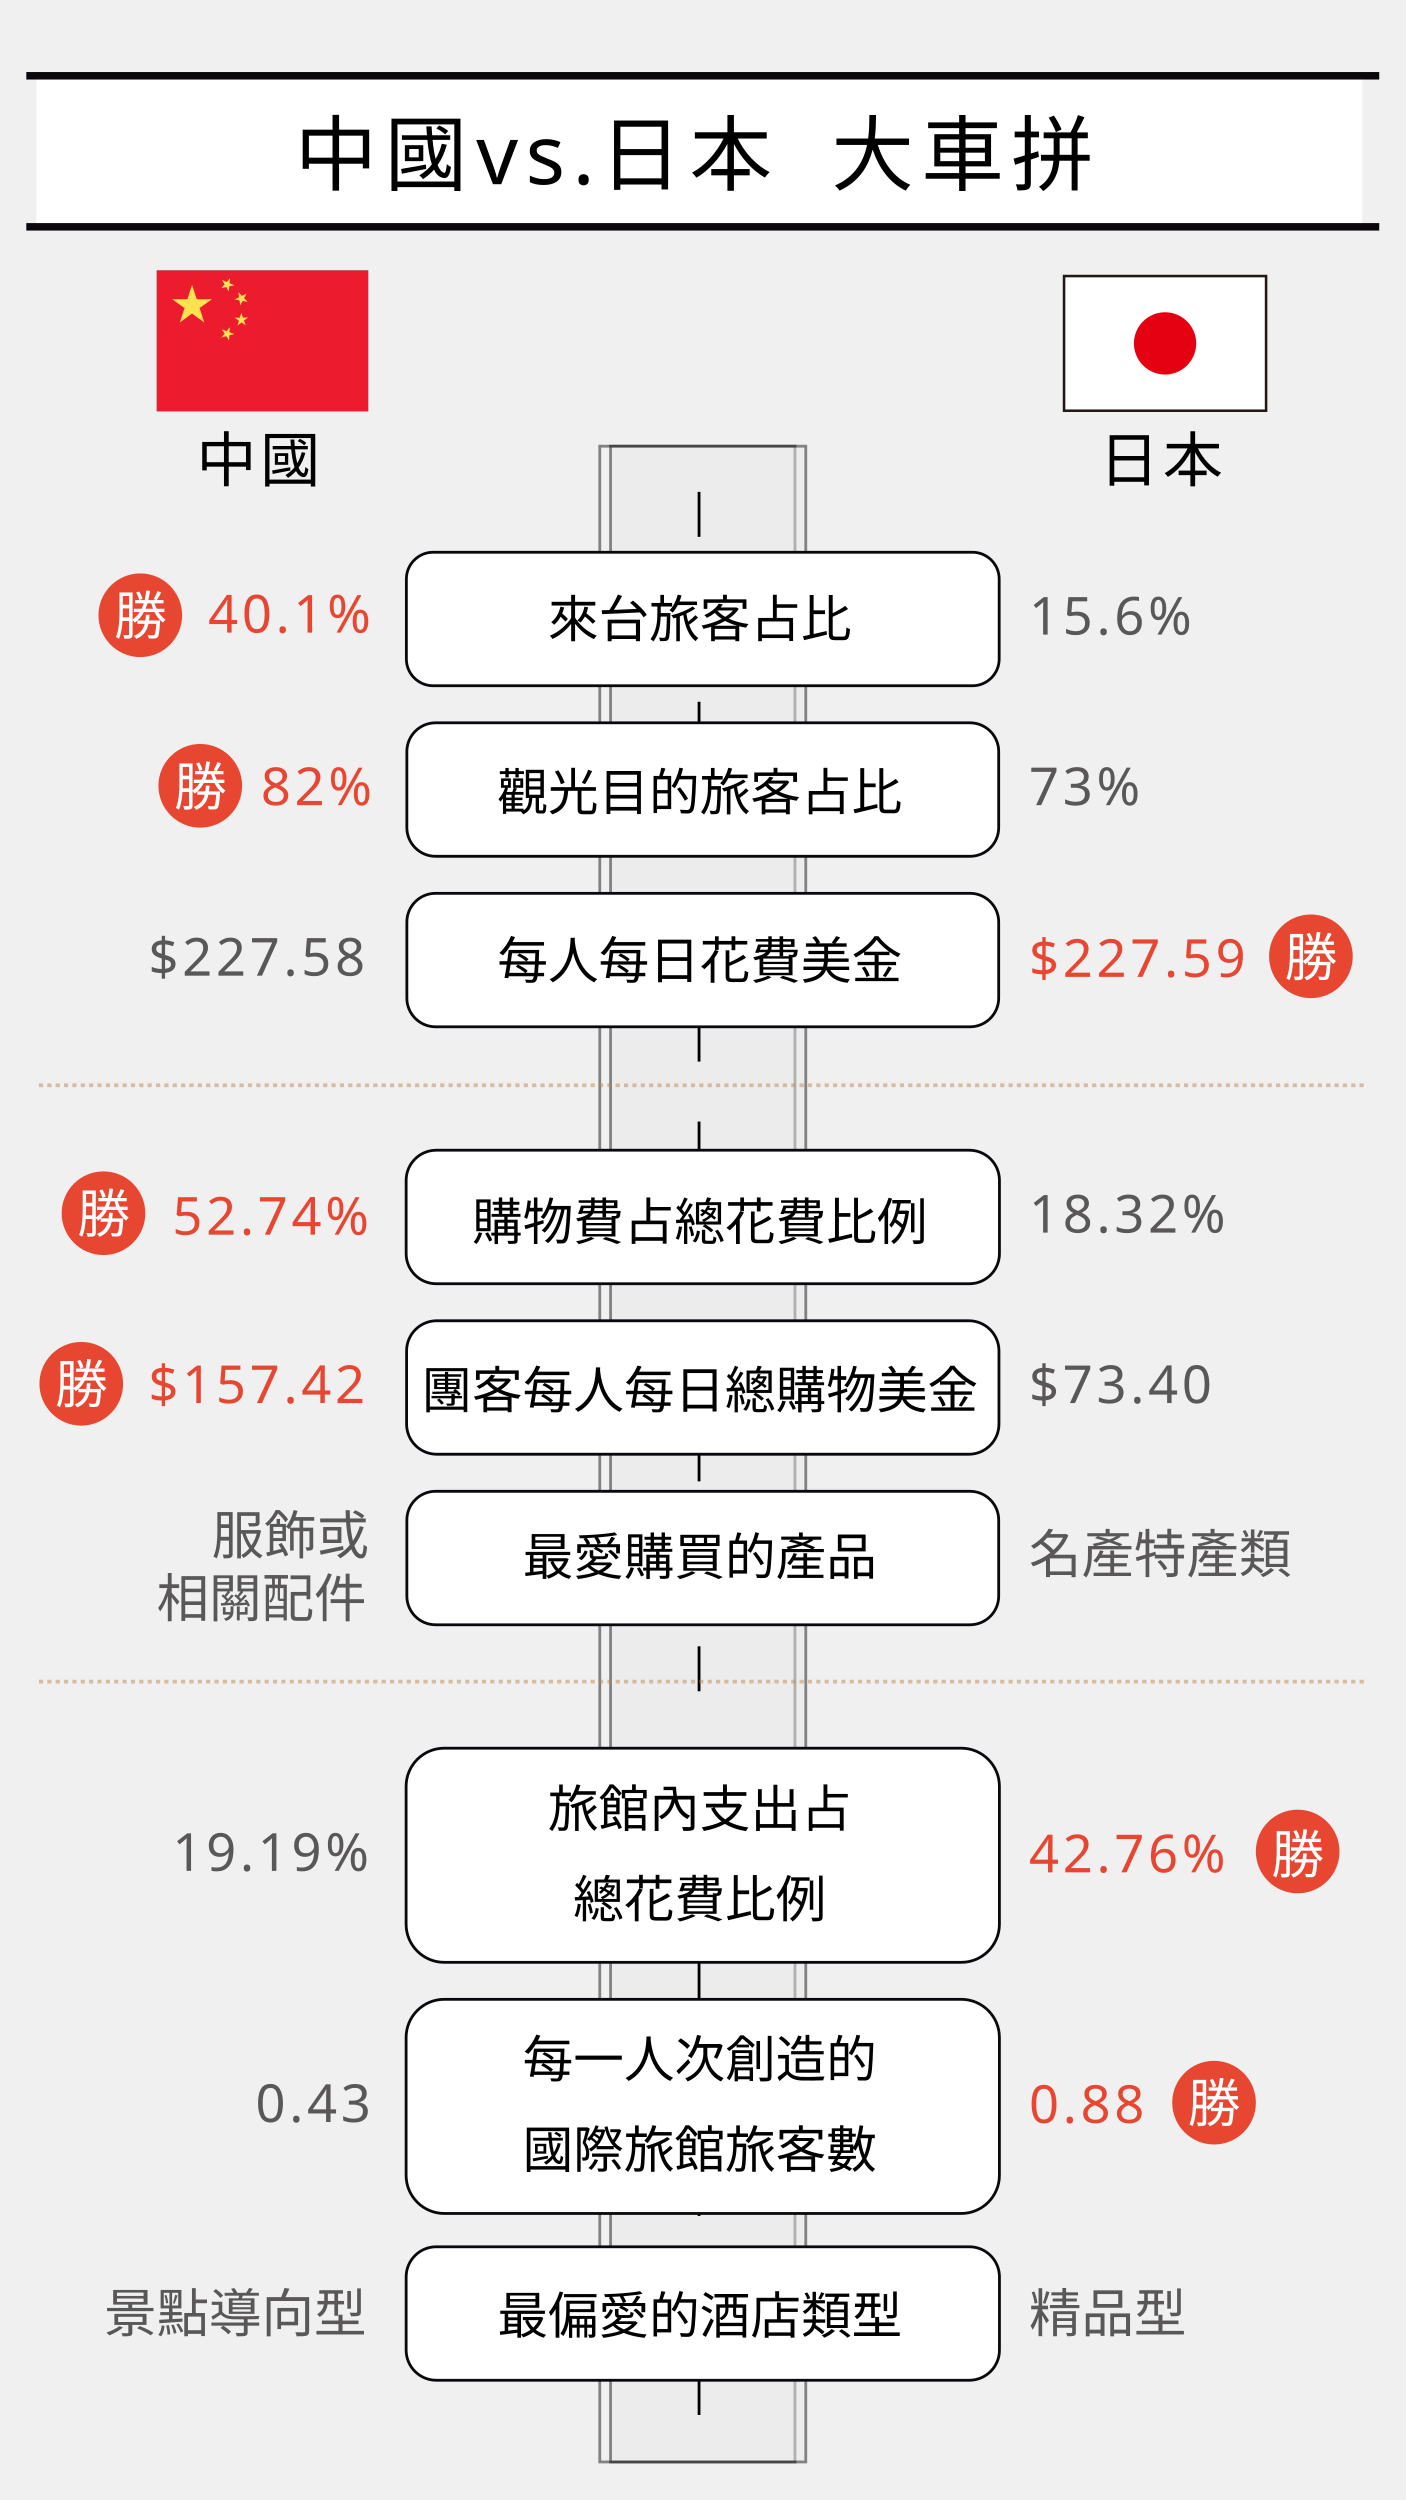
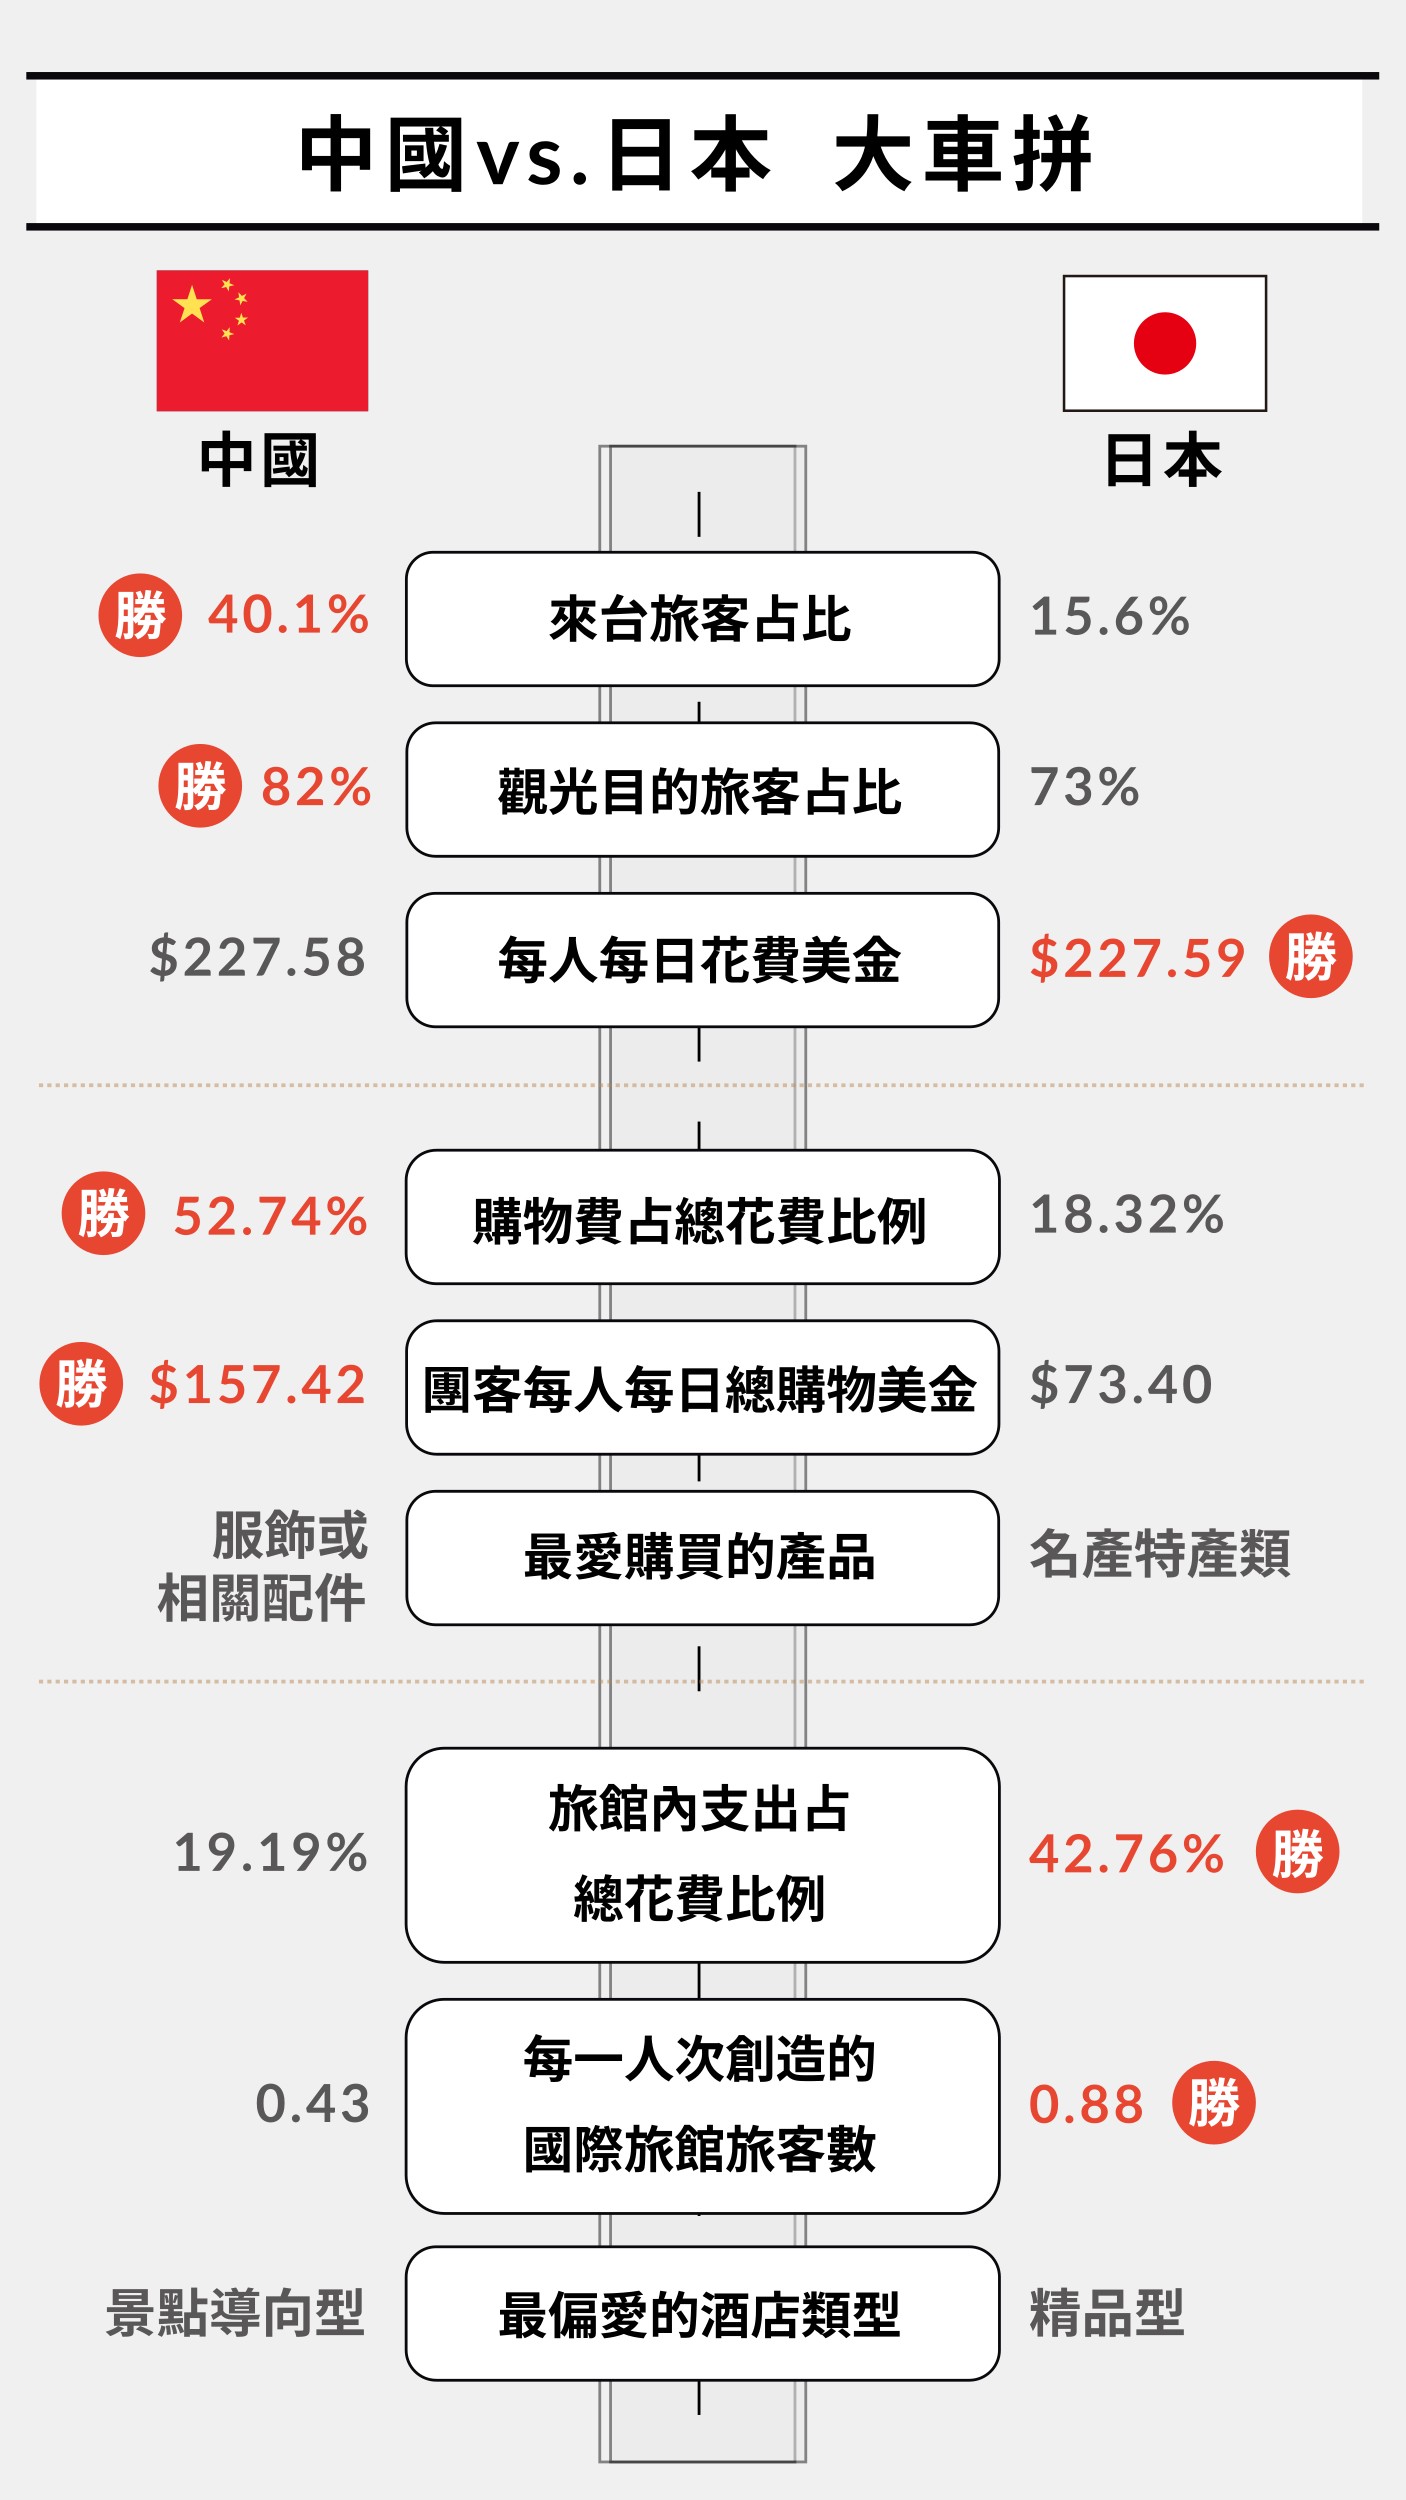
<svg xmlns="http://www.w3.org/2000/svg" version="1.1" id="圖層_1" x="0px" y="0px" viewBox="0 0 375 667" enable-background="new 0 0 375 667" xml:space="preserve">
  <g id="svg09Runway">
    <rect x="160.02" y="119.04" opacity="0.46" fill="none" stroke="#000000" stroke-width="0.75" stroke-miterlimit="10" width="52.08" height="537.81" />
    <rect x="162.9" y="119.04" opacity="0.46" fill="#E6E6E6" stroke="#000000" stroke-width="0.75" stroke-miterlimit="10" width="52.08" height="537.81" />
    <line fill="none" stroke="#000000" stroke-width="0.75" stroke-miterlimit="10" stroke-dasharray="12,16" x1="186.51" y1="131.23" x2="186.51" y2="644.31" />
  </g>
  <g id="svg09TextChina">
-     <text transform="matrix(1 0 0 1 52.4252 128.4773)" font-family="'MicrosoftJhengHeiBold'" font-size="16px" letter-spacing="1">中國</text>
+     <text transform="matrix(1 0 0 1 52.4252 128.4773)" font-family="'Lato', 'Heiti TC', '儷黑 Pro', LiHei Pro', '微軟正黑體', 'Microsoft JhengHei'" font-weight="bold" font-size="16px" letter-spacing="1">中國</text>
  </g>
  <g id="svg09TextJapan">
-     <text transform="matrix(1 0 0 1 293.2379 128.4775)" font-family="'MicrosoftJhengHeiBold'" font-size="16px" letter-spacing="1">日本</text>
+     <text transform="matrix(1 0 0 1 293.2379 128.4775)" font-family="'Lato', 'Heiti TC', '儷黑 Pro', LiHei Pro', '微軟正黑體', 'Microsoft JhengHei'" font-weight="bold" font-size="16px" letter-spacing="1">日本</text>
  </g>
  <g id="svg09Divider">
    <line opacity="0.48" fill="none" stroke="#B8834E" stroke-miterlimit="10" stroke-dasharray="1.115" x1="10.39" y1="289.55" x2="364.61" y2="289.55" />
    <line opacity="0.48" fill="none" stroke="#B8834E" stroke-miterlimit="10" stroke-dasharray="1.115" x1="10.39" y1="448.65" x2="364.61" y2="448.65" />
  </g>
  <g>
    <g id="svg09Text01">
      <path fill="#FFFFFF" stroke="#0A080C" stroke-width="0.75" stroke-miterlimit="10" d="M259.45,182.96h-143.9    c-3.92,0-7.13-3.21-7.13-7.13v-21.36c0-3.92,3.21-7.13,7.13-7.13h143.9c3.92,0,7.13,3.21,7.13,7.13v21.36    C266.58,179.75,263.37,182.96,259.45,182.96z" />
      <g>
-         <text transform="matrix(1 0 0 1 146.1963 170.0171)" font-family="'MicrosoftJhengHeiBold'" font-size="13.5px">來台旅客占比</text>
+         <text transform="matrix(1 0 0 1 146.1963 170.0171)" font-family="'Lato', 'Heiti TC', '儷黑 Pro', LiHei Pro', '微軟正黑體', 'Microsoft JhengHei'" font-weight="bold" font-size="13.5px">來台旅客占比</text>
      </g>
    </g>
    <g id="svg09Text02">
      <path fill="#FFFFFF" stroke="#0A080C" stroke-width="0.75" stroke-miterlimit="10" d="M258.81,228.46H116.19    c-4.2,0-7.64-3.44-7.64-7.64v-20.33c0-4.2,3.44-7.64,7.64-7.64h142.62c4.2,0,7.64,3.44,7.64,7.64v20.33    C266.45,225.02,263.01,228.46,258.81,228.46z" />
      <g>
-         <text transform="matrix(1 0 0 1 132.6953 216.1982)" font-family="'MicrosoftJhengHeiBold'" font-size="13.5px">觀光目的旅客占比</text>
+         <text transform="matrix(1 0 0 1 132.6953 216.1982)" font-family="'Lato', 'Heiti TC', '儷黑 Pro', LiHei Pro', '微軟正黑體', 'Microsoft JhengHei'" font-weight="bold" font-size="13.5px">觀光目的旅客占比</text>
      </g>
    </g>
    <g id="svg09Text03">
      <path fill="#FFFFFF" stroke="#0A080C" stroke-width="0.75" stroke-miterlimit="10" d="M258.81,273.95H116.19    c-4.2,0-7.64-3.44-7.64-7.64v-20.33c0-4.2,3.44-7.64,7.64-7.64h142.62c4.2,0,7.64,3.44,7.64,7.64v20.33    C266.45,270.51,263.01,273.95,258.81,273.95z" />
      <g>
-         <text transform="matrix(1 0 0 1 132.6953 261.1333)" font-family="'MicrosoftJhengHeiBold'" font-size="13.5px">每人每日花費美金</text>
+         <text transform="matrix(1 0 0 1 132.6953 261.1333)" font-family="'Lato', 'Heiti TC', '儷黑 Pro', LiHei Pro', '微軟正黑體', 'Microsoft JhengHei'" font-weight="bold" font-size="13.5px">每人每日花費美金</text>
      </g>
    </g>
    <g id="svg09Text04">
      <path fill="#FFFFFF" stroke="#0A080C" stroke-width="0.75" stroke-miterlimit="10" d="M258.62,342.5H116.38    c-4.41,0-8.02-3.61-8.02-8.02V314.9c0-4.41,3.61-8.02,8.02-8.02h142.25c4.41,0,8.02,3.61,8.02,8.02v19.57    C266.65,338.89,263.04,342.5,258.62,342.5z" />
      <g>
-         <text transform="matrix(1 0 0 1 125.9458 330.8193)" font-family="'MicrosoftJhengHeiBold'" font-size="13.5px">購物費占總花費比例</text>
+         <text transform="matrix(1 0 0 1 125.9458 330.8193)" font-family="'Lato', 'Heiti TC', '儷黑 Pro', LiHei Pro', '微軟正黑體', 'Microsoft JhengHei'" font-weight="bold" font-size="13.5px">購物費占總花費比例</text>
      </g>
    </g>
    <g id="svg09Text05">
      <path fill="#FFFFFF" stroke="#0A080C" stroke-width="0.75" stroke-miterlimit="10" d="M258.5,387.99H116.5    c-4.41,0-8.02-3.61-8.02-8.02V360.4c0-4.41,3.61-8.02,8.02-8.02H258.5c4.41,0,8.02,3.61,8.02,8.02v19.57    C266.52,384.38,262.91,387.99,258.5,387.99z" />
      <g>
-         <text transform="matrix(1 0 0 1 112.4453 375.7354)" font-family="'MicrosoftJhengHeiBold'" font-size="13.5px">團客每人每日總購物美金</text>
+         <text transform="matrix(1 0 0 1 112.4453 375.7354)" font-family="'Lato', 'Heiti TC', '儷黑 Pro', LiHei Pro', '微軟正黑體', 'Microsoft JhengHei'" font-weight="bold" font-size="13.5px">團客每人每日總購物美金</text>
      </g>
    </g>
    <g id="svg09Text06">
      <path fill="#FFFFFF" stroke="#0A080C" stroke-width="0.75" stroke-miterlimit="10" d="M258.81,433.49H116.19    c-4.2,0-7.64-3.44-7.64-7.64v-20.33c0-4.2,3.44-7.64,7.64-7.64h142.62c4.2,0,7.64,3.44,7.64,7.64v20.33    C266.45,430.05,263.01,433.49,258.81,433.49z" />
      <g>
-         <text transform="matrix(1 0 0 1 139.4463 420.1875)" font-family="'MicrosoftJhengHeiBold'" font-size="13.5px">最愛購買的產品</text>
+         <text transform="matrix(1 0 0 1 139.4463 420.1875)" font-family="'Lato', 'Heiti TC', '儷黑 Pro', LiHei Pro', '微軟正黑體', 'Microsoft JhengHei'" font-weight="bold" font-size="13.5px">最愛購買的產品</text>
      </g>
    </g>
    <g id="svg09Text07">
      <path fill="#FFFFFF" stroke="#0A080C" stroke-width="0.75" stroke-miterlimit="10" d="M256.49,523.55H118.51    c-5.59,0-10.16-4.57-10.16-10.16v-36.81c0-5.59,4.57-10.16,10.16-10.16h137.97c5.59,0,10.16,4.57,10.16,10.16v36.81    C266.65,518.97,262.07,523.55,256.49,523.55z" />
      <g>
        <text transform="matrix(1 0 0 1 146.1963 487.4268)">
-           <tspan x="0" y="0" font-family="'MicrosoftJhengHeiBold'" font-size="13.5px">旅館內支出占</tspan>
-           <tspan x="6.75" y="24.11" font-family="'MicrosoftJhengHeiBold'" font-size="13.5px">總花費比例</tspan>
+           <tspan x="0" y="0" font-family="'Lato', 'Heiti TC', '儷黑 Pro', LiHei Pro', '微軟正黑體', 'Microsoft JhengHei'" font-weight="bold" font-size="13.5px">旅館內支出占</tspan>
+           <tspan x="6.75" y="24.11" font-family="'Lato', 'Heiti TC', '儷黑 Pro', LiHei Pro', '微軟正黑體', 'Microsoft JhengHei'" font-weight="bold" font-size="13.5px">總花費比例</tspan>
        </text>
      </g>
    </g>
    <g id="svg09Text08">
      <path fill="#FFFFFF" stroke="#0A080C" stroke-width="0.75" stroke-miterlimit="10" d="M256.49,590.55H118.51    c-5.59,0-10.16-4.57-10.16-10.16v-36.81c0-5.59,4.57-10.16,10.16-10.16h137.97c5.59,0,10.16,4.57,10.16,10.16v36.81    C266.65,585.98,262.07,590.55,256.49,590.55z" />
      <g>
        <text transform="matrix(1 0 0 1 139.4463 554.2539)">
-           <tspan x="0" y="0" font-family="'MicrosoftJhengHeiBold'" font-size="13.5px">每一人次創造的</tspan>
-           <tspan x="0" y="24.11" font-family="'MicrosoftJhengHeiBold'" font-size="13.5px">國際旅館旅客數</tspan>
+           <tspan x="0" y="0" font-family="'Lato', 'Heiti TC', '儷黑 Pro', LiHei Pro', '微軟正黑體', 'Microsoft JhengHei'" font-weight="bold" font-size="13.5px">每一人次創造的</tspan>
+           <tspan x="0" y="24.11" font-family="'Lato', 'Heiti TC', '儷黑 Pro', LiHei Pro', '微軟正黑體', 'Microsoft JhengHei'" font-weight="bold" font-size="13.5px">國際旅館旅客數</tspan>
        </text>
      </g>
    </g>
    <g id="svg09Text09">
      <path fill="#FFFFFF" stroke="#0A080C" stroke-width="0.75" stroke-miterlimit="10" d="M258.62,635.05H116.38    c-4.41,0-8.02-3.61-8.02-8.02v-19.57c0-4.41,3.61-8.02,8.02-8.02h142.25c4.41,0,8.02,3.61,8.02,8.02v19.57    C266.65,631.44,263.04,635.05,258.62,635.05z" />
      <g>
-         <text transform="matrix(1 0 0 1 132.6953 622.6348)" font-family="'MicrosoftJhengHeiBold'" font-size="13.5px">最偏愛的酒店類型</text>
+         <text transform="matrix(1 0 0 1 132.6953 622.6348)" font-family="'Lato', 'Heiti TC', '儷黑 Pro', LiHei Pro', '微軟正黑體', 'Microsoft JhengHei'" font-weight="bold" font-size="13.5px">最偏愛的酒店類型</text>
      </g>
    </g>
  </g>
  <g>
    <g id="svg09Text01Right">
-       <text transform="matrix(1 0 0 1 274.5381 169.3115)" fill="#595757" font-family="'Lato-Bold'" font-size="14px" letter-spacing="1">15.6%</text>
+       <text transform="matrix(1 0 0 1 274.5381 169.3115)" fill="#595757" font-family="'Lato'" font-weight="bold" font-size="14px" letter-spacing="1">15.6%</text>
    </g>
    <g id="svg09Text02Right">
-       <text transform="matrix(1 0 0 1 274.5381 214.8062)" fill="#595757" font-family="'Lato-Bold'" font-size="14px" letter-spacing="1">73%</text>
+       <text transform="matrix(1 0 0 1 274.5381 214.8062)" fill="#595757" font-family="'Lato'" font-weight="bold" font-size="14px" letter-spacing="1">73%</text>
    </g>
    <g>
      <g id="svg09Text03Right">
-         <text transform="matrix(1 0 0 1 274.5381 260.6328)" fill="#E74631" font-family="'Lato-Bold'" font-size="14px" letter-spacing="1">$227.59</text>
+         <text transform="matrix(1 0 0 1 274.5381 260.6328)" fill="#E74631" font-family="'Lato'" font-weight="bold" font-size="14px" letter-spacing="1">$227.59</text>
      </g>
      <g id="svg09Text03Win">
        <circle fill="#E74631" cx="349.75" cy="255.14" r="11.16" />
-         <text transform="matrix(1 0 0 1 342.7539 260.4136)" fill="#FFFFFF" font-family="'MicrosoftJhengHeiBold'" font-size="14px" letter-spacing="1">勝</text>
+         <text transform="matrix(1 0 0 1 342.7539 260.4136)" fill="#FFFFFF" font-family="'Lato', 'Heiti TC', '儷黑 Pro', LiHei Pro', '微軟正黑體', 'Microsoft JhengHei'" font-weight="bold" font-size="14px" letter-spacing="1">勝</text>
      </g>
    </g>
    <g id="svg09Text05Right">
-       <text transform="matrix(1 0 0 1 274.5381 374.3438)" fill="#595757" font-family="'Lato-Bold'" font-size="14px" letter-spacing="1">$73.40</text>
+       <text transform="matrix(1 0 0 1 274.5381 374.3438)" fill="#595757" font-family="'Lato'" font-weight="bold" font-size="14px" letter-spacing="1">$73.40</text>
    </g>
    <g id="svg09Text04Right">
-       <text transform="matrix(1 0 0 1 274.5381 328.8496)" fill="#595757" font-family="'Lato-Bold'" font-size="14px" letter-spacing="1">18.32%</text>
+       <text transform="matrix(1 0 0 1 274.5381 328.8496)" fill="#595757" font-family="'Lato'" font-weight="bold" font-size="14px" letter-spacing="1">18.32%</text>
    </g>
    <g>
      <g id="svg09Text07Win">
        <circle fill="#E74631" cx="346.22" cy="493.98" r="11.16" />
-         <text transform="matrix(1 0 0 1 339.2148 499.7998)" fill="#FFFFFF" font-family="'MicrosoftJhengHeiBold'" font-size="14px" letter-spacing="1">勝</text>
+         <text transform="matrix(1 0 0 1 339.2148 499.7998)" fill="#FFFFFF" font-family="'Lato', 'Heiti TC', '儷黑 Pro', LiHei Pro', '微軟正黑體', 'Microsoft JhengHei'" font-weight="bold" font-size="14px" letter-spacing="1">勝</text>
      </g>
      <g id="svg09Text07Right">
-         <text transform="matrix(1 0 0 1 274.5381 499.5303)" fill="#E74631" font-family="'Lato-Bold'" font-size="14px" letter-spacing="1">42.76%</text>
+         <text transform="matrix(1 0 0 1 274.5381 499.5303)" fill="#E74631" font-family="'Lato'" font-weight="bold" font-size="14px" letter-spacing="1">42.76%</text>
      </g>
    </g>
    <g>
      <g id="svg09Text08Win">
        <circle fill="#E74631" cx="323.91" cy="560.99" r="11.16" />
-         <text transform="matrix(1 0 0 1 316.9023 566.1465)" fill="#FFFFFF" font-family="'MicrosoftJhengHeiBold'" font-size="14px" letter-spacing="1">勝</text>
+         <text transform="matrix(1 0 0 1 316.9023 566.1465)" fill="#FFFFFF" font-family="'Lato', 'Heiti TC', '儷黑 Pro', LiHei Pro', '微軟正黑體', 'Microsoft JhengHei'" font-weight="bold" font-size="14px" letter-spacing="1">勝</text>
      </g>
      <g id="svg09Text08Right">
-         <text transform="matrix(1 0 0 1 274.5381 566.3828)" fill="#E74631" font-family="'Lato-Bold'" font-size="14px" letter-spacing="1">0.88</text>
+         <text transform="matrix(1 0 0 1 274.5381 566.3828)" fill="#E74631" font-family="'Lato'" font-weight="bold" font-size="14px" letter-spacing="1">0.88</text>
      </g>
    </g>
    <g id="svg09Text06Right">
-       <text transform="matrix(1 0 0 1 274.5381 419.6504)" fill="#595757" font-family="'MicrosoftJhengHeiBold'" font-size="14px">名產特產類</text>
+       <text transform="matrix(1 0 0 1 274.5381 419.6504)" fill="#595757" font-family="'Lato', 'Heiti TC', '儷黑 Pro', LiHei Pro', '微軟正黑體', 'Microsoft JhengHei'" font-weight="bold" font-size="14px">名產特產類</text>
    </g>
    <g id="svg09Text09Right">
-       <text transform="matrix(1 0 0 1 274.5381 622.2109)" fill="#595757" font-family="'MicrosoftJhengHeiBold'" font-size="14px">精品型</text>
+       <text transform="matrix(1 0 0 1 274.5381 622.2109)" fill="#595757" font-family="'Lato', 'Heiti TC', '儷黑 Pro', LiHei Pro', '微軟正黑體', 'Microsoft JhengHei'" font-weight="bold" font-size="14px">精品型</text>
    </g>
  </g>
  <g>
    <g id="svg09Text03Left">
-       <text transform="matrix(1 0 0 1 39.6069 260.3013)" fill="#595757" font-family="'Lato-Bold'" font-size="14px" letter-spacing="1">$227.58</text>
+       <text transform="matrix(1 0 0 1 39.6069 260.3013)" fill="#595757" font-family="'Lato'" font-weight="bold" font-size="14px" letter-spacing="1">$227.58</text>
    </g>
    <g>
      <g id="svg09Text01Left">
-         <text transform="matrix(1 0 0 1 55.5244 168.7729)" fill="#E74631" font-family="'Lato-Bold'" font-size="14px" letter-spacing="1">40.1%</text>
+         <text transform="matrix(1 0 0 1 55.5244 168.7729)" fill="#E74631" font-family="'Lato'" font-weight="bold" font-size="14px" letter-spacing="1">40.1%</text>
      </g>
      <g id="svg09Text01Win">
        <circle fill="#E74631" cx="37.43" cy="164.15" r="11.16" />
-         <text transform="matrix(1 0 0 1 30.4697 169.3125)" fill="#FFFFFF" font-family="'MicrosoftJhengHeiBold'" font-size="14px" letter-spacing="1">勝</text>
+         <text transform="matrix(1 0 0 1 30.4697 169.3125)" fill="#FFFFFF" font-family="'Lato', 'Heiti TC', '儷黑 Pro', LiHei Pro', '微軟正黑體', 'Microsoft JhengHei'" font-weight="bold" font-size="14px" letter-spacing="1">勝</text>
      </g>
    </g>
    <g>
      <g id="svg09Text02Left">
-         <text transform="matrix(1 0 0 1 69.5942 214.8062)" fill="#E74631" font-family="'Lato-Bold'" font-size="14px" letter-spacing="1">82%</text>
+         <text transform="matrix(1 0 0 1 69.5942 214.8062)" fill="#E74631" font-family="'Lato'" font-weight="bold" font-size="14px" letter-spacing="1">82%</text>
      </g>
      <g id="svg09Text02Win">
        <circle fill="#E74631" cx="53.43" cy="209.65" r="11.16" />
-         <text transform="matrix(1 0 0 1 46.4653 214.9204)" fill="#FFFFFF" font-family="'MicrosoftJhengHeiBold'" font-size="14px" letter-spacing="1">勝</text>
+         <text transform="matrix(1 0 0 1 46.4653 214.9204)" fill="#FFFFFF" font-family="'Lato', 'Heiti TC', '儷黑 Pro', LiHei Pro', '微軟正黑體', 'Microsoft JhengHei'" font-weight="bold" font-size="14px" letter-spacing="1">勝</text>
      </g>
    </g>
    <g>
      <g id="svg09Text05Left">
-         <text transform="matrix(1 0 0 1 39.6069 374.3438)" fill="#E74631" font-family="'Lato-Bold'" font-size="14px" letter-spacing="1">$157.42</text>
+         <text transform="matrix(1 0 0 1 39.6069 374.3438)" fill="#E74631" font-family="'Lato'" font-weight="bold" font-size="14px" letter-spacing="1">$157.42</text>
      </g>
      <g id="svg09Text05Win">
        <circle fill="#E74631" cx="21.68" cy="369.19" r="11.16" />
-         <text transform="matrix(1 0 0 1 14.7207 374.3447)" fill="#FFFFFF" font-family="'MicrosoftJhengHeiBold'" font-size="14px" letter-spacing="1">勝</text>
+         <text transform="matrix(1 0 0 1 14.7207 374.3447)" fill="#FFFFFF" font-family="'Lato', 'Heiti TC', '儷黑 Pro', LiHei Pro', '微軟正黑體', 'Microsoft JhengHei'" font-weight="bold" font-size="14px" letter-spacing="1">勝</text>
      </g>
    </g>
    <g>
      <g id="svg09Text04Left">
-         <text transform="matrix(1 0 0 1 46.0049 329.418)" fill="#E74631" font-family="'Lato-Bold'" font-size="14px" letter-spacing="1">52.74%</text>
+         <text transform="matrix(1 0 0 1 46.0049 329.418)" fill="#E74631" font-family="'Lato'" font-weight="bold" font-size="14px" letter-spacing="1">52.74%</text>
      </g>
      <g id="svg09Text04Win">
        <circle fill="#E74631" cx="27.61" cy="323.69" r="11.16" />
-         <text transform="matrix(1 0 0 1 20.6514 328.8496)" fill="#FFFFFF" font-family="'MicrosoftJhengHeiBold'" font-size="14px" letter-spacing="1">勝</text>
+         <text transform="matrix(1 0 0 1 20.6514 328.8496)" fill="#FFFFFF" font-family="'Lato', 'Heiti TC', '儷黑 Pro', LiHei Pro', '微軟正黑體', 'Microsoft JhengHei'" font-weight="bold" font-size="14px" letter-spacing="1">勝</text>
      </g>
    </g>
    <g id="svg09Text07Left">
-       <text transform="matrix(1 0 0 1 46.0049 499.1406)" fill="#595757" font-family="'Lato-Bold'" font-size="14px" letter-spacing="1">19.19%</text>
+       <text transform="matrix(1 0 0 1 46.0049 499.1406)" fill="#595757" font-family="'Lato'" font-weight="bold" font-size="14px" letter-spacing="1">19.19%</text>
    </g>
    <g id="svg09Text08Left">
-       <text transform="matrix(1 0 0 1 68.1665 566.1465)" fill="#595757" font-family="'Lato-Bold'" font-size="14px" letter-spacing="1">0.43</text>
+       <text transform="matrix(1 0 0 1 68.1665 566.1465)" fill="#595757" font-family="'Lato'" font-weight="bold" font-size="14px" letter-spacing="1">0.43</text>
    </g>
    <g id="svg09Text06Left">
      <text transform="matrix(1 0 0 1 56.4741 414.6504)">
-         <tspan x="0" y="0" fill="#595757" font-family="'MicrosoftJhengHeiBold'" font-size="14px">服飾或</tspan>
-         <tspan x="-14.7" y="16.8" fill="#595757" font-family="'MicrosoftJhengHeiBold'" font-size="14px">相關配件</tspan>
+         <tspan x="0" y="0" fill="#595757" font-family="'Lato', 'Heiti TC', '儷黑 Pro', LiHei Pro', '微軟正黑體', 'Microsoft JhengHei'" font-weight="bold" font-size="14px">服飾或</tspan>
+         <tspan x="-14.7" y="16.8" fill="#595757" font-family="'Lato', 'Heiti TC', '儷黑 Pro', LiHei Pro', '微軟正黑體', 'Microsoft JhengHei'" font-weight="bold" font-size="14px">相關配件</tspan>
      </text>
    </g>
    <g id="svg09Text09Left">
-       <text transform="matrix(1 0 0 1 27.7734 622.2109)" fill="#595757" font-family="'MicrosoftJhengHeiBold'" font-size="14px">景點導向型</text>
+       <text transform="matrix(1 0 0 1 27.7734 622.2109)" fill="#595757" font-family="'Lato', 'Heiti TC', '儷黑 Pro', LiHei Pro', '微軟正黑體', 'Microsoft JhengHei'" font-weight="bold" font-size="14px">景點導向型</text>
    </g>
  </g>
  <g id="svg09FlagChina">
    <rect x="41.85" y="72.14" fill="#EC1C2E" stroke="#000000" stroke-width="0.041" width="56.36" height="37.57" />
    <path fill="#EC1C2E" stroke="#000000" stroke-width="0.041" d="M70.03,90.93" />
    <polygon fill="#FFE152" points="51.24,75.98 50,79.82 45.94,79.82 49.24,82.21 47.97,86.04 51.24,83.66 54.5,86.04 53.25,82.18    56.54,79.84 52.49,79.84  " />
    <polygon fill="#FFE152" points="59.23,74.69 59.92,75.85 59.02,76.88 60.36,76.58 61.04,77.75 61.17,76.4 62.5,76.1 61.24,75.56    61.38,74.21 60.48,75.23  " />
    <polygon fill="#FFE152" points="63.6,77.96 63.79,79.31 62.56,79.9 63.91,80.14 64.09,81.49 64.73,80.29 66.07,80.53 65.12,79.54    65.77,78.35 64.54,78.94  " />
    <polygon fill="#FFE152" points="62.63,84.79 63.74,85.55 63.36,86.86 64.44,86.03 65.56,86.8 65.1,85.52 66.18,84.7 64.82,84.73    64.37,83.45 63.99,84.75  " />
    <polygon fill="#FFE152" points="59.18,87.86 59.92,89 59.07,90.06 60.39,89.7 61.13,90.84 61.19,89.48 62.5,89.13 61.23,88.64    61.3,87.29 60.45,88.35  " />
  </g>
  <g id="svg09FlagJapan">
    <rect x="283.89" y="73.65" fill="#FFFFFF" stroke="#231815" stroke-width="0.678" width="53.9" height="35.93" />
    <path fill="#FFFFFF" stroke="#231815" stroke-width="0.678" d="M310.84,91.62" />
    <circle id="XMLID_3645_" fill="#E50012" cx="310.84" cy="91.62" r="8.31" />
  </g>
  <g id="svg09Plane">
    <path fill="#FFFFFF" stroke="#0A080C" stroke-width="0.75" stroke-miterlimit="10" d="M197.52,885.83l66-43.95   c1.57-1.04,2.51-2.8,2.51-4.69v-20.15l-68.51,18.72V885.83z" />
    <polygon fill="#FFFFFF" stroke="#0A080C" stroke-width="0.75" stroke-miterlimit="10" points="197.52,849.46 266.03,824.02    266.03,817.04 197.52,835.76  " />
    <path fill="#FFFFFF" stroke="#0A080C" stroke-width="0.75" stroke-miterlimit="10" d="M177.48,885.83l-66-43.95   c-1.57-1.04-2.51-2.8-2.51-4.69v-20.15l68.51,18.72V885.83z" />
    <polygon fill="#FFFFFF" stroke="#0A080C" stroke-width="0.75" stroke-miterlimit="10" points="177.48,849.46 108.97,824.02    108.97,817.04 177.48,835.76  " />
    <path fill="#FFFFFF" stroke="#0A080C" stroke-width="0.75" stroke-miterlimit="10" d="M300.42,999.12h24.82v11.77   c0,1.7-1.38,3.08-3.08,3.08h-18.65c-1.7,0-3.08-1.38-3.08-3.08V999.12z" />
    <polygon fill="#FFFFFF" stroke="#0A080C" stroke-width="0.75" stroke-miterlimit="10" points="303.8,978.68 321.87,978.68    325.24,999.12 300.42,999.12  " />
    <circle fill="#FFFFFF" stroke="#0A080C" stroke-width="0.75" stroke-miterlimit="10" cx="320.06" cy="934.69" r="2.68" />
    <rect x="317.39" y="934.69" transform="matrix(-1 -1.224647e-16 1.224647e-16 -1 640.1217 1878.875)" fill="#FFFFFF" stroke="#0A080C" stroke-width="0.75" stroke-miterlimit="10" width="5.35" height="9.5" />
    <circle fill="#FFFFFF" stroke="#0A080C" stroke-width="0.75" stroke-miterlimit="10" cx="312.83" cy="1002.24" r="2.68" />
    <rect x="310.16" y="978.68" fill="#FFFFFF" stroke="#0A080C" stroke-width="0.75" stroke-miterlimit="10" width="5.35" height="23.56" />
    <path fill="#FFFFFF" stroke="#0A080C" stroke-width="0.75" stroke-miterlimit="10" d="M252.7,1024.78h24.82v11.77   c0,1.7-1.38,3.08-3.08,3.08h-18.65c-1.7,0-3.08-1.38-3.08-3.08V1024.78z" />
    <polygon fill="#FFFFFF" stroke="#0A080C" stroke-width="0.75" stroke-miterlimit="10" points="256.07,1004.34 274.14,1004.34    277.51,1024.78 252.7,1024.78  " />
    <circle fill="#FFFFFF" stroke="#0A080C" stroke-width="0.75" stroke-miterlimit="10" cx="265.1" cy="1027.9" r="2.68" />
    <rect x="262.43" y="1004.34" fill="#FFFFFF" stroke="#0A080C" stroke-width="0.75" stroke-miterlimit="10" width="5.35" height="23.56" />
    <circle fill="#FFFFFF" stroke="#0A080C" stroke-width="0.75" stroke-miterlimit="10" cx="298.5" cy="940.36" r="2.68" />
    <rect x="295.82" y="940.36" transform="matrix(-1 -1.224647e-16 1.224647e-16 -1 596.9949 1890.214)" fill="#FFFFFF" stroke="#0A080C" stroke-width="0.75" stroke-miterlimit="10" width="5.35" height="9.5" />
    <circle fill="#FFFFFF" stroke="#0A080C" stroke-width="0.75" stroke-miterlimit="10" cx="276.93" cy="946.03" r="2.68" />
    <rect x="274.26" y="946.03" transform="matrix(-1 -1.224647e-16 1.224647e-16 -1 553.8681 1901.552)" fill="#FFFFFF" stroke="#0A080C" stroke-width="0.75" stroke-miterlimit="10" width="5.35" height="9.5" />
    <circle fill="#FFFFFF" stroke="#0A080C" stroke-width="0.75" stroke-miterlimit="10" cx="255.37" cy="951.7" r="2.68" />
    <rect x="252.7" y="951.7" transform="matrix(-1 -1.224647e-16 1.224647e-16 -1 510.7413 1912.891)" fill="#FFFFFF" stroke="#0A080C" stroke-width="0.75" stroke-miterlimit="10" width="5.35" height="9.5" />
    <path fill="#FFFFFF" stroke="#0A080C" stroke-width="0.75" stroke-miterlimit="10" d="M197.52,835.76h-20.03   c-12.54,26.57-18.75,71.38-18.75,91.49v180.93c0,18.57,10.29,57.23,28.77,57.23s28.77-38.66,28.77-57.23V927.25   C216.27,907.14,210.06,862.34,197.52,835.76z" />
    <circle fill="#FFFFFF" stroke="#0A080C" stroke-width="0.75" stroke-miterlimit="10" cx="187.5" cy="880.51" r="4.92" />
    <circle fill="#FFFFFF" stroke="#0A080C" stroke-width="0.75" stroke-miterlimit="10" cx="187.5" cy="814" r="4.92" />
    <rect x="182.58" y="814" transform="matrix(-1 -1.224647e-16 1.224647e-16 -1 375 1694.515)" fill="#FFFFFF" stroke="#0A080C" stroke-width="0.75" stroke-miterlimit="10" width="9.84" height="66.51" />
    <path fill="#FFFFFF" stroke="#0A080C" stroke-width="0.75" stroke-miterlimit="10" d="M216.27,1040.35l137.43-73.93   c1.83-0.98,2.96-2.89,2.96-4.96v-29.44l-114.78,29.96h-25.62V1040.35z" />
    <circle fill="#FFFFFF" stroke="#0A080C" stroke-width="0.75" stroke-miterlimit="10" cx="352.41" cy="949.79" r="4.25" />
    <circle fill="#FFFFFF" stroke="#0A080C" stroke-width="0.75" stroke-miterlimit="10" cx="352.41" cy="919.59" r="4.25" />
    <rect x="348.16" y="919.59" transform="matrix(-1 -1.224647e-16 1.224647e-16 -1 704.8265 1869.379)" fill="#FFFFFF" stroke="#0A080C" stroke-width="0.75" stroke-miterlimit="10" width="8.51" height="30.19" />
    <path fill="#0A080C" d="M201.96,1127.8c-4.02,3.04-9.03,4.84-14.46,4.84s-10.44-1.8-14.46-4.84v3.71   c3.92,4.32,8.96,6.92,14.46,6.92s10.54-2.6,14.46-6.92V1127.8z" />
    <path fill="#FFFFFF" stroke="#0A080C" stroke-width="0.75" stroke-miterlimit="10" d="M74.58,999.12H49.76v11.77   c0,1.7,1.38,3.08,3.08,3.08h18.65c1.7,0,3.08-1.38,3.08-3.08V999.12z" />
    <polygon fill="#FFFFFF" stroke="#0A080C" stroke-width="0.75" stroke-miterlimit="10" points="71.2,978.68 53.13,978.68    49.76,999.12 74.58,999.12  " />
    <circle fill="#FFFFFF" stroke="#0A080C" stroke-width="0.75" stroke-miterlimit="10" cx="54.94" cy="934.69" r="2.68" />
    <rect x="52.26" y="934.69" fill="#FFFFFF" stroke="#0A080C" stroke-width="0.75" stroke-miterlimit="10" width="5.35" height="9.5" />
    <circle fill="#FFFFFF" stroke="#0A080C" stroke-width="0.75" stroke-miterlimit="10" cx="62.17" cy="1002.24" r="2.68" />
    <rect x="59.49" y="978.68" transform="matrix(-1 -1.224647e-16 1.224647e-16 -1 124.3355 1980.916)" fill="#FFFFFF" stroke="#0A080C" stroke-width="0.75" stroke-miterlimit="10" width="5.35" height="23.56" />
    <path fill="#FFFFFF" stroke="#0A080C" stroke-width="0.75" stroke-miterlimit="10" d="M122.3,1024.78H97.49v11.77   c0,1.7,1.38,3.08,3.08,3.08h18.65c1.7,0,3.08-1.38,3.08-3.08V1024.78z" />
    <polygon fill="#FFFFFF" stroke="#0A080C" stroke-width="0.75" stroke-miterlimit="10" points="118.93,1004.34 100.86,1004.34    97.49,1024.78 122.3,1024.78  " />
    <circle fill="#FFFFFF" stroke="#0A080C" stroke-width="0.75" stroke-miterlimit="10" cx="109.9" cy="1027.9" r="2.68" />
    <rect x="107.22" y="1004.34" transform="matrix(-1 -1.224647e-16 1.224647e-16 -1 219.7912 2032.248)" fill="#FFFFFF" stroke="#0A080C" stroke-width="0.75" stroke-miterlimit="10" width="5.35" height="23.56" />
    <circle fill="#FFFFFF" stroke="#0A080C" stroke-width="0.75" stroke-miterlimit="10" cx="76.5" cy="940.36" r="2.68" />
    <rect x="73.83" y="940.36" fill="#FFFFFF" stroke="#0A080C" stroke-width="0.75" stroke-miterlimit="10" width="5.35" height="9.5" />
    <circle fill="#FFFFFF" stroke="#0A080C" stroke-width="0.75" stroke-miterlimit="10" cx="98.07" cy="946.03" r="2.68" />
    <rect x="95.39" y="946.03" fill="#FFFFFF" stroke="#0A080C" stroke-width="0.75" stroke-miterlimit="10" width="5.35" height="9.5" />
    <circle fill="#FFFFFF" stroke="#0A080C" stroke-width="0.75" stroke-miterlimit="10" cx="119.63" cy="951.7" r="2.68" />
    <rect x="116.95" y="951.7" fill="#FFFFFF" stroke="#0A080C" stroke-width="0.75" stroke-miterlimit="10" width="5.35" height="9.5" />
    <path fill="#FFFFFF" stroke="#0A080C" stroke-width="0.75" stroke-miterlimit="10" d="M158.73,1040.35L21.3,966.41   c-1.83-0.98-2.96-2.89-2.96-4.96v-29.44l114.78,29.96h25.62V1040.35z" />
    <circle fill="#FFFFFF" stroke="#0A080C" stroke-width="0.75" stroke-miterlimit="10" cx="22.59" cy="949.79" r="4.25" />
    <circle fill="#FFFFFF" stroke="#0A080C" stroke-width="0.75" stroke-miterlimit="10" cx="22.59" cy="919.59" r="4.25" />
    <rect x="18.33" y="919.59" fill="#FFFFFF" stroke="#0A080C" stroke-width="0.75" stroke-miterlimit="10" width="8.51" height="30.19" />
    <circle fill="#0A080C" cx="207.72" cy="1091.45" r="3.57" />
    <circle fill="#0A080C" cx="207.72" cy="1078.86" r="3.57" />
    <circle fill="#0A080C" cx="207.72" cy="1066.26" r="3.57" />
    <circle fill="#0A080C" cx="207.72" cy="1053.66" r="3.57" />
    <circle fill="#0A080C" cx="207.72" cy="1041.06" r="3.57" />
    <circle fill="#0A080C" cx="167.28" cy="1091.45" r="3.57" />
    <circle fill="#0A080C" cx="167.28" cy="1078.86" r="3.57" />
    <circle fill="#0A080C" cx="167.28" cy="1066.26" r="3.57" />
    <circle fill="#0A080C" cx="167.28" cy="1053.66" r="3.57" />
    <circle fill="#0A080C" cx="167.28" cy="1041.06" r="3.57" />
    <circle fill="#0A080C" cx="207.72" cy="1000.78" r="3.57" />
    <circle fill="#0A080C" cx="207.72" cy="988.18" r="3.57" />
    <circle fill="#0A080C" cx="207.72" cy="975.58" r="3.57" />
    <circle fill="#0A080C" cx="207.72" cy="962.98" r="3.57" />
    <circle fill="#0A080C" cx="207.72" cy="950.38" r="3.57" />
    <circle fill="#0A080C" cx="167.28" cy="1000.78" r="3.57" />
    <circle fill="#0A080C" cx="167.28" cy="988.18" r="3.57" />
    <circle fill="#0A080C" cx="167.28" cy="975.58" r="3.57" />
    <circle fill="#0A080C" cx="167.28" cy="962.98" r="3.57" />
    <circle fill="#0A080C" cx="167.28" cy="950.38" r="3.57" />
  </g>
  <g>
    <rect x="9.72" y="20.22" fill="#FFFFFF" width="353.74" height="40.29" />
    <g id="svg09Heading">
      <text transform="matrix(1 0 0 1 78.6489 49.1377)">
-         <tspan x="0" y="0" font-family="'MicrosoftJhengHeiBold'" font-size="22px" letter-spacing="2">中國</tspan>
-         <tspan x="48.4" y="0" font-family="'Lato-Bold'" font-size="22px" letter-spacing="2">vs.</tspan>
-         <tspan x="81.3" y="0" font-family="'MicrosoftJhengHeiBold'" font-size="22px" letter-spacing="2">日本  大車拼</tspan>
+         <tspan x="0" y="0" font-family="'Lato', 'Heiti TC', '儷黑 Pro', LiHei Pro', '微軟正黑體', 'Microsoft JhengHei'" font-weight="bold" font-size="22px" letter-spacing="2">中國</tspan>
+         <tspan x="48.4" y="0" font-family="'Lato'" font-weight="bold" font-size="22px" letter-spacing="2">vs.</tspan>
+         <tspan x="81.3" y="0" font-family="'Lato', 'Heiti TC', '儷黑 Pro', LiHei Pro', '微軟正黑體', 'Microsoft JhengHei'" font-weight="bold" font-size="22px" letter-spacing="2">日本  大車拼</tspan>
      </text>
    </g>
    <line id="svg09bottomLine" fill="none" stroke="#0A080C" stroke-width="2" stroke-miterlimit="10" x1="7.02" y1="60.52" x2="367.98" y2="60.52" />
    <line id="svg09topLine" fill="none" stroke="#0A080C" stroke-width="2" stroke-miterlimit="10" x1="7.02" y1="20.22" x2="367.98" y2="20.22" />
  </g>
</svg>
